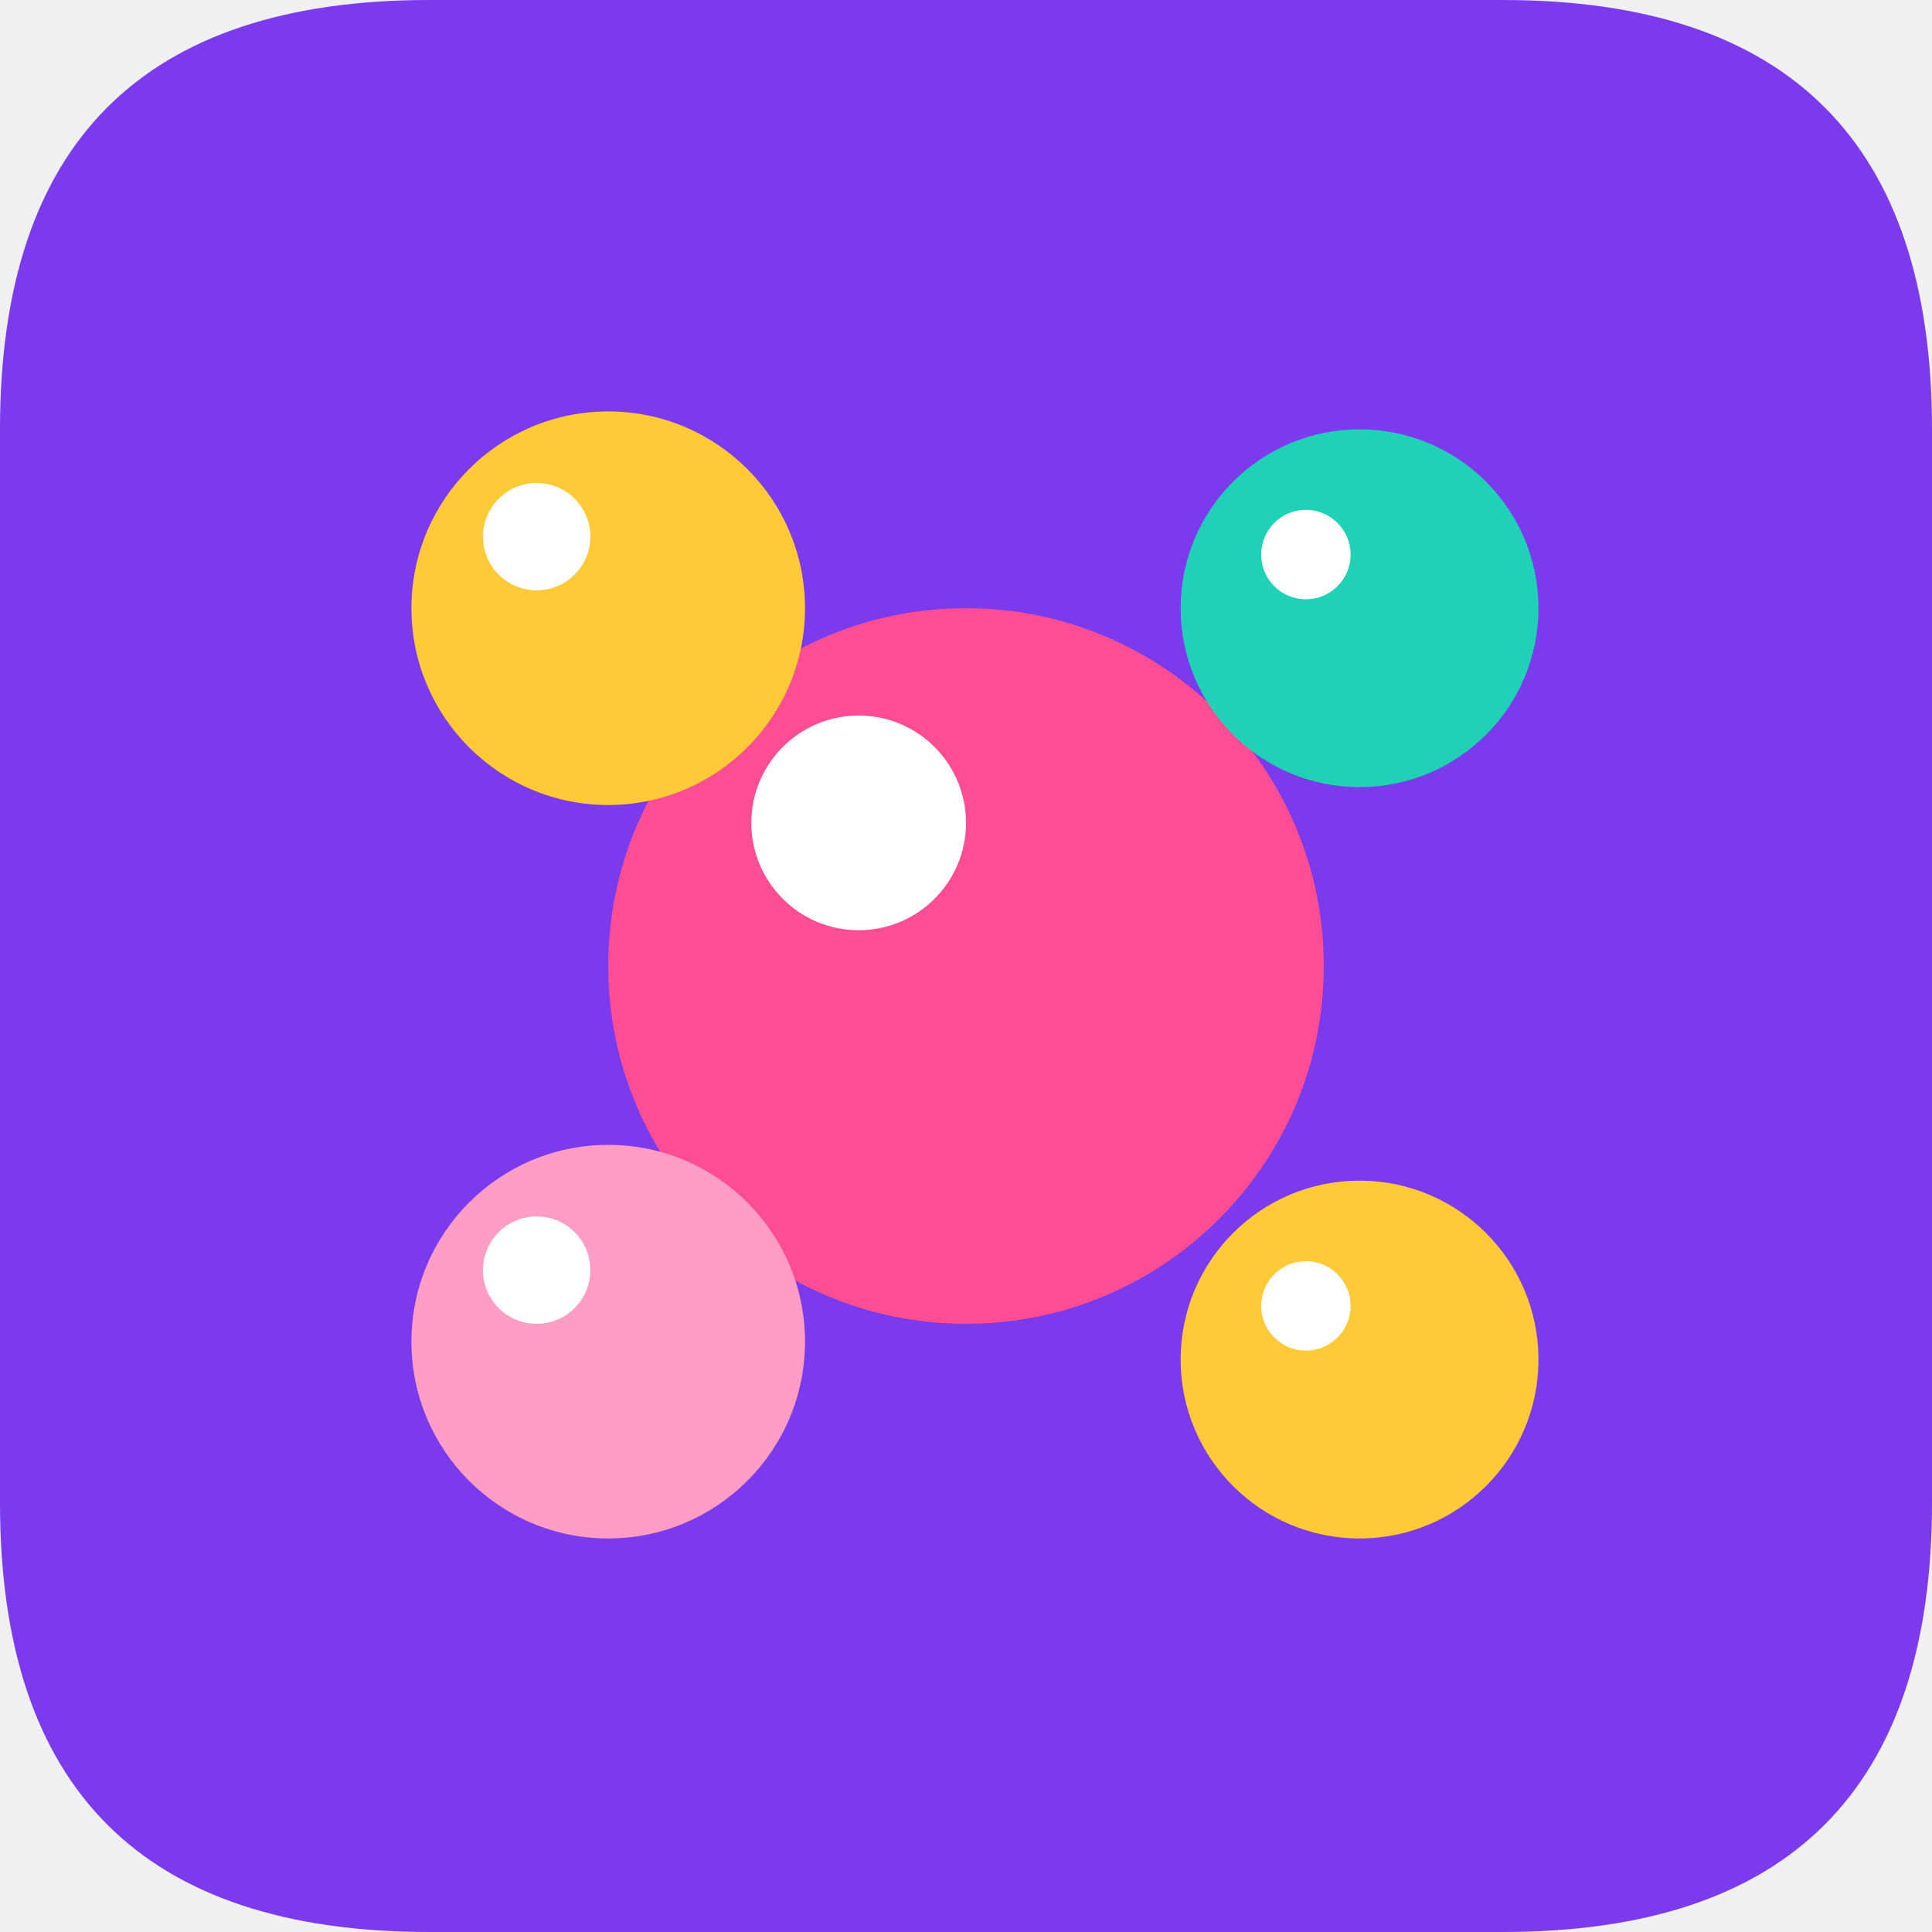
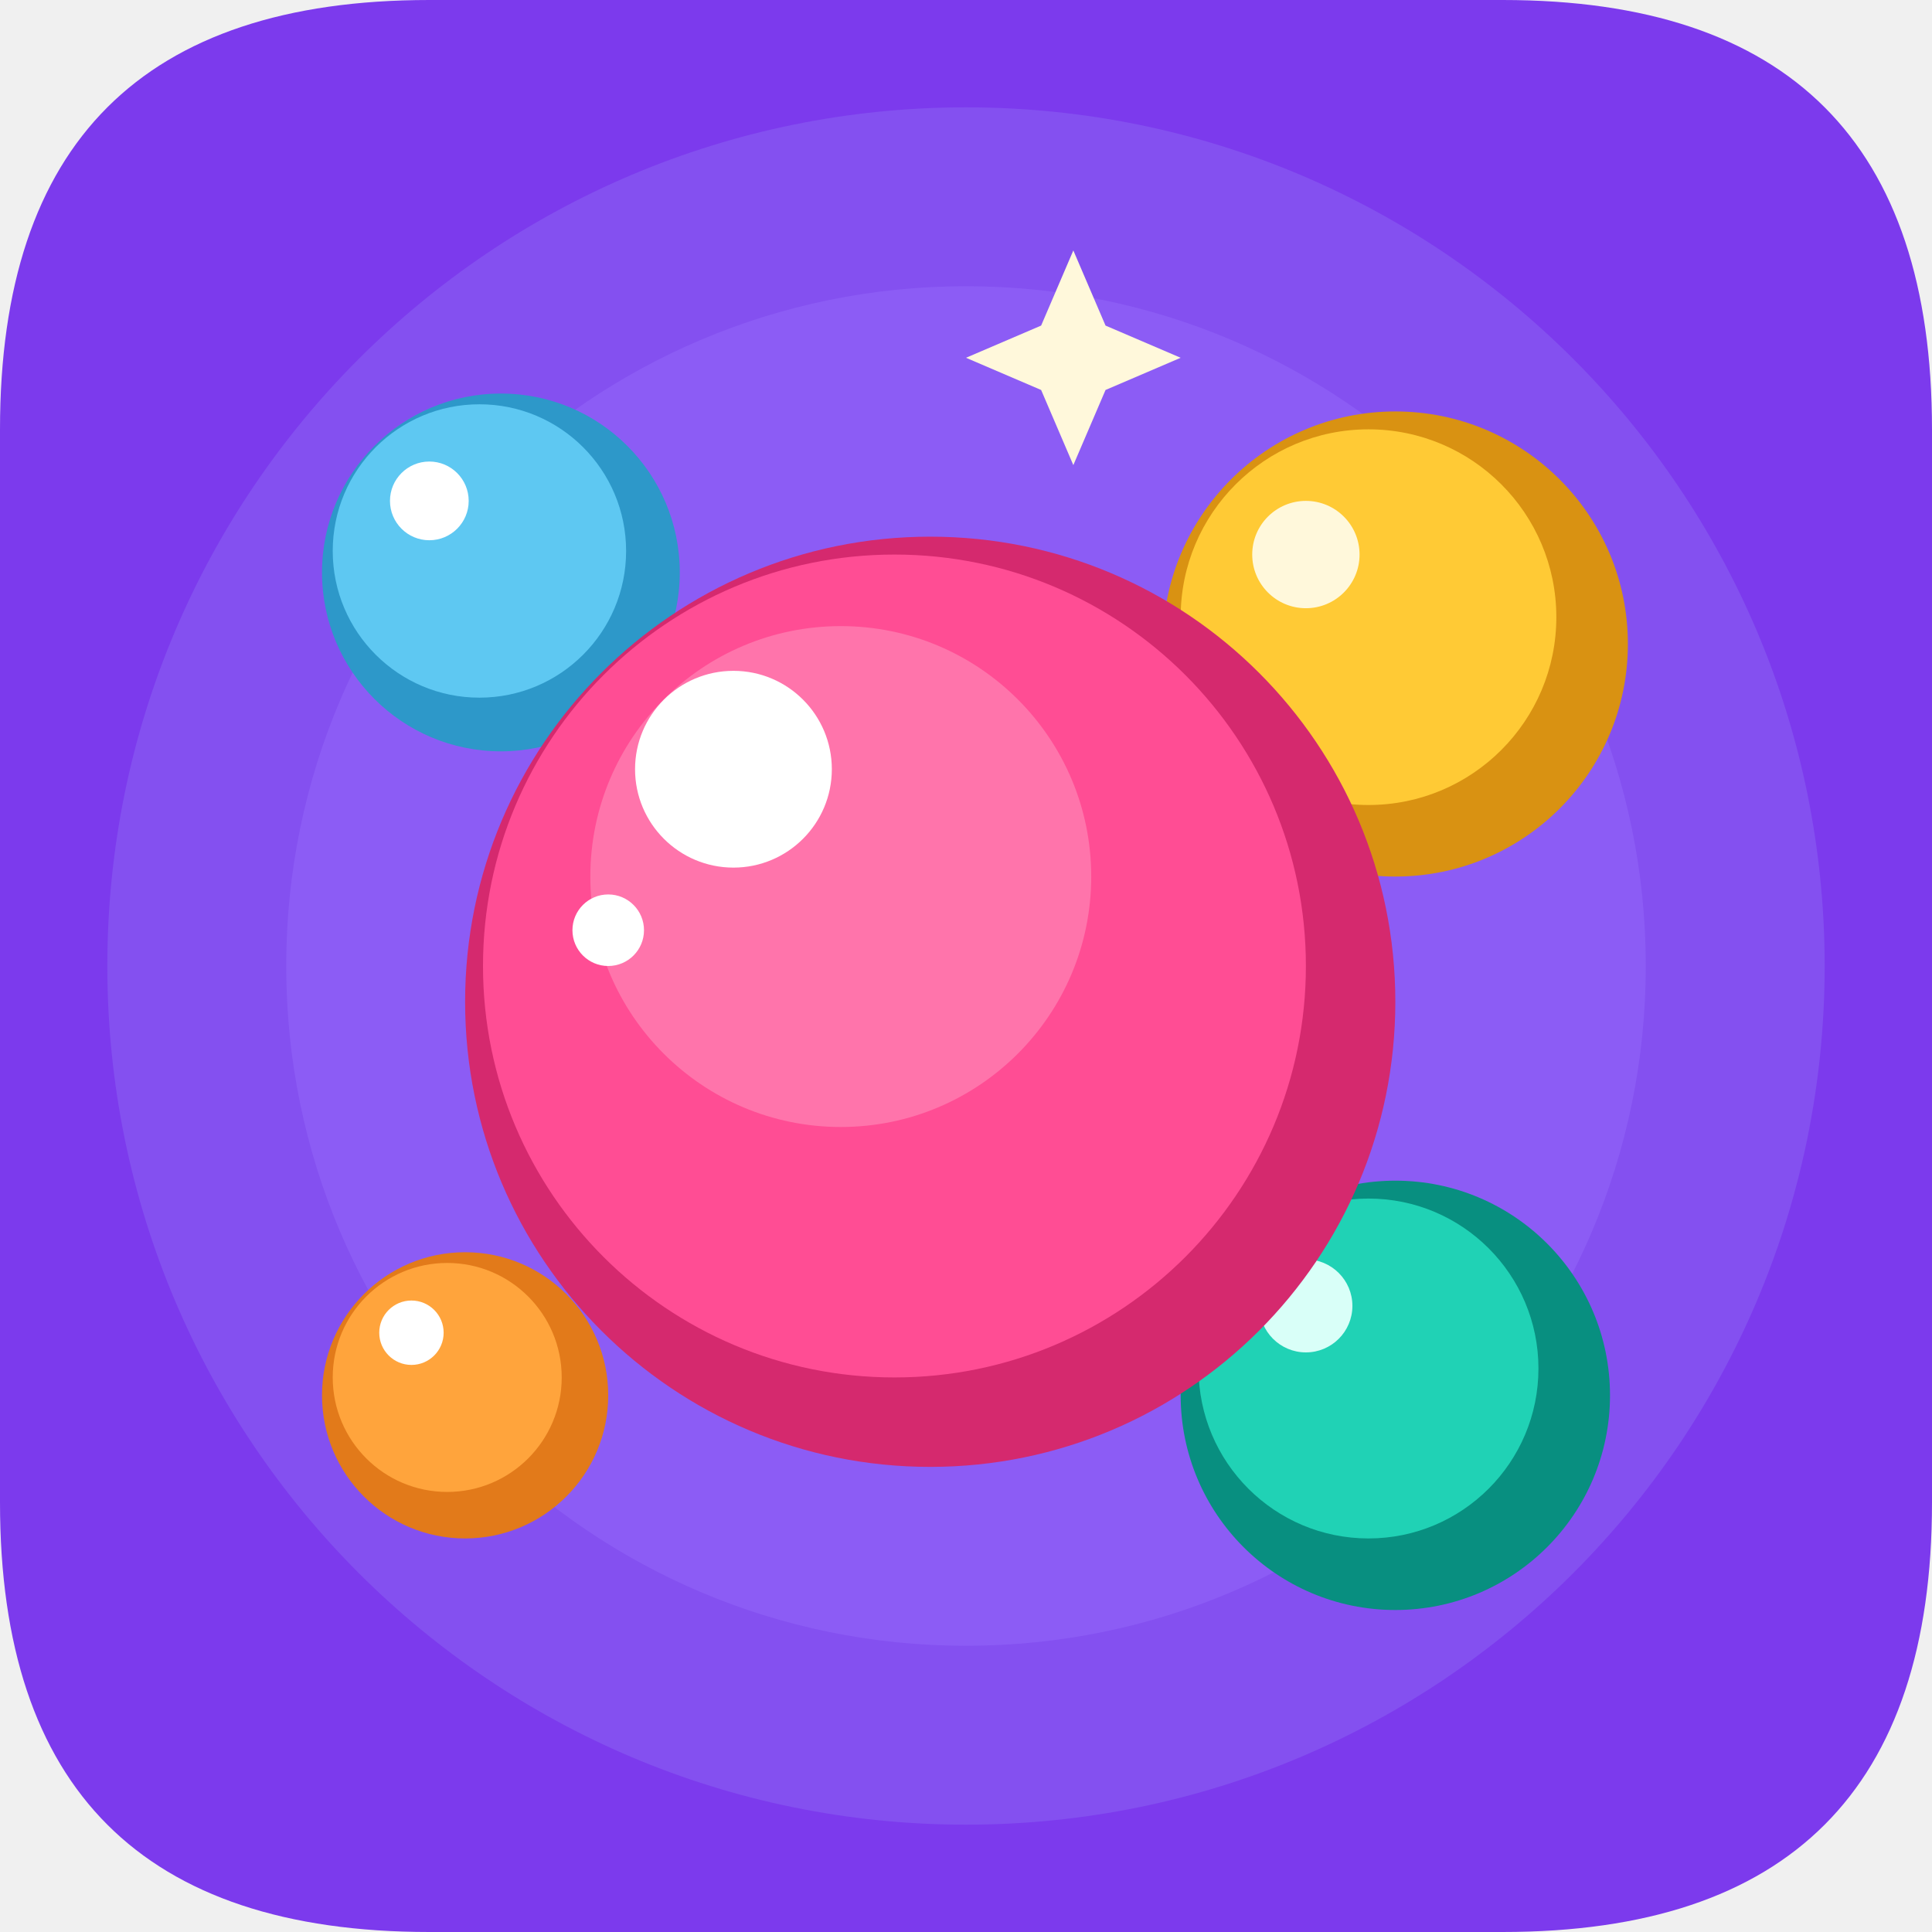
<svg xmlns="http://www.w3.org/2000/svg" viewBox="0 0 108 108">
  <path data-background="true" fill="#7c3aed" d="M24 0H84Q108 0 108 24V84Q108 108 84 108H24Q0 108 0 84V24Q0 0 24 0Z" />
-   <path fill="#ff4d94" d="M34 54A20 20 0 1 0 74 54A20 20 0 1 0 34 54Z" />
-   <path fill="#ffffff" d="M42 46A6 6 0 1 0 54 46A6 6 0 1 0 42 46Z" />
-   <path fill="#ffca35" d="M23 34A11 11 0 1 0 45 34A11 11 0 1 0 23 34Z" />
-   <path fill="#ffffff" d="M27 30A3 3 0 1 0 33 30A3 3 0 1 0 27 30Z" />
-   <path fill="#20d2b5" d="M66 34A10 10 0 1 0 86 34A10 10 0 1 0 66 34Z" />
-   <path fill="#ffffff" d="M70.5 31A2.5 2.5 0 1 0 75.5 31A2.5 2.5 0 1 0 70.5 31Z" />
-   <path fill="#ff9dc4" d="M23 75A11 11 0 1 0 45 75A11 11 0 1 0 23 75Z" />
-   <path fill="#ffffff" d="M27 71A3 3 0 1 0 33 71A3 3 0 1 0 27 71Z" />
-   <path fill="#ffca35" d="M66 76A10 10 0 1 0 86 76A10 10 0 1 0 66 76Z" />
-   <path fill="#ffffff" d="M70.5 73A2.5 2.5 0 1 0 75.5 73A2.5 2.5 0 1 0 70.5 73Z" />
+   <path fill="#8450f0" d="M6 54A48 48 0 1 0 102 54A48 48 0 1 0 6 54Z" />
+   <path fill="#8c5cf5" d="M16 54A38 38 0 1 0 92 54A38 38 0 1 0 16 54Z" />
+   <path fill="#d99212" d="M65 36A13 13 0 1 0 91 36A13 13 0 1 0 65 36Z" />
+   <path fill="#ffca35" d="M66 34.5A10.5 10.5 0 1 0 87 34.5A10.5 10.5 0 1 0 66 34.5Z" />
+   <path fill="#fff8db" d="M70 31A3 3 0 1 0 76 31A3 3 0 1 0 70 31Z" />
+   <path fill="#088f80" d="M66 78A12 12 0 1 0 90 78A12 12 0 1 0 66 78Z" />
+   <path fill="#20d2b5" d="M67 76.5A9.5 9.5 0 1 0 86 76.5A9.5 9.5 0 1 0 67 76.5Z" />
+   <path fill="#d9fff8" d="M70.4 73A2.6 2.6 0 1 0 75.6 73A2.6 2.6 0 1 0 70.4 73Z" />
+   <path fill="#2d98c9" d="M18 32A10 10 0 1 0 38 32A10 10 0 1 0 18 32Z" />
+   <path fill="#5ec8f2" d="M18.6 30.8A8.2 8.2 0 1 0 35 30.8A8.2 8.2 0 1 0 18.6 30.8Z" />
+   <path fill="#ffffff" d="M21.8 28A2.2 2.2 0 1 0 26.2 28A2.2 2.2 0 1 0 21.8 28Z" />
+   <path fill="#e27a1a" d="M18 78A8 8 0 1 0 34 78A8 8 0 1 0 18 78Z" />
+   <path fill="#ffa43c" d="M18.6 77A6.4 6.4 0 1 0 31.4 77A6.4 6.4 0 1 0 18.6 77Z" />
+   <path fill="#ffffff" d="M21.2 74.5A1.8 1.8 0 1 0 24.8 74.5A1.8 1.8 0 1 0 21.2 74.5Z" />
+   <path fill="#d5296e" d="M26 56A26 26 0 1 0 78 56A26 26 0 1 0 26 56Z" />
+   <path fill="#ff4d94" d="M27 54A23 23 0 1 0 73 54A23 23 0 1 0 27 54Z" />
+   <path fill="#ff74ab" d="M33 49A14 14 0 1 0 61 49A14 14 0 1 0 33 49Z" />
+   <path fill="#ffffff" d="M35.5 43A5.5 5.5 0 1 0 46.5 43A5.5 5.5 0 1 0 35.5 43Z" />
+   <path fill="#ffffff" d="M32 52A2 2 0 1 0 36 52A2 2 0 1 0 32 52Z" />
+   <path fill="#fff8db" d="M60 14L61.8 18.2L66 20L61.8 21.8L60 26L58.2 21.8L54 20L58.2 18.2Z" />
</svg>
